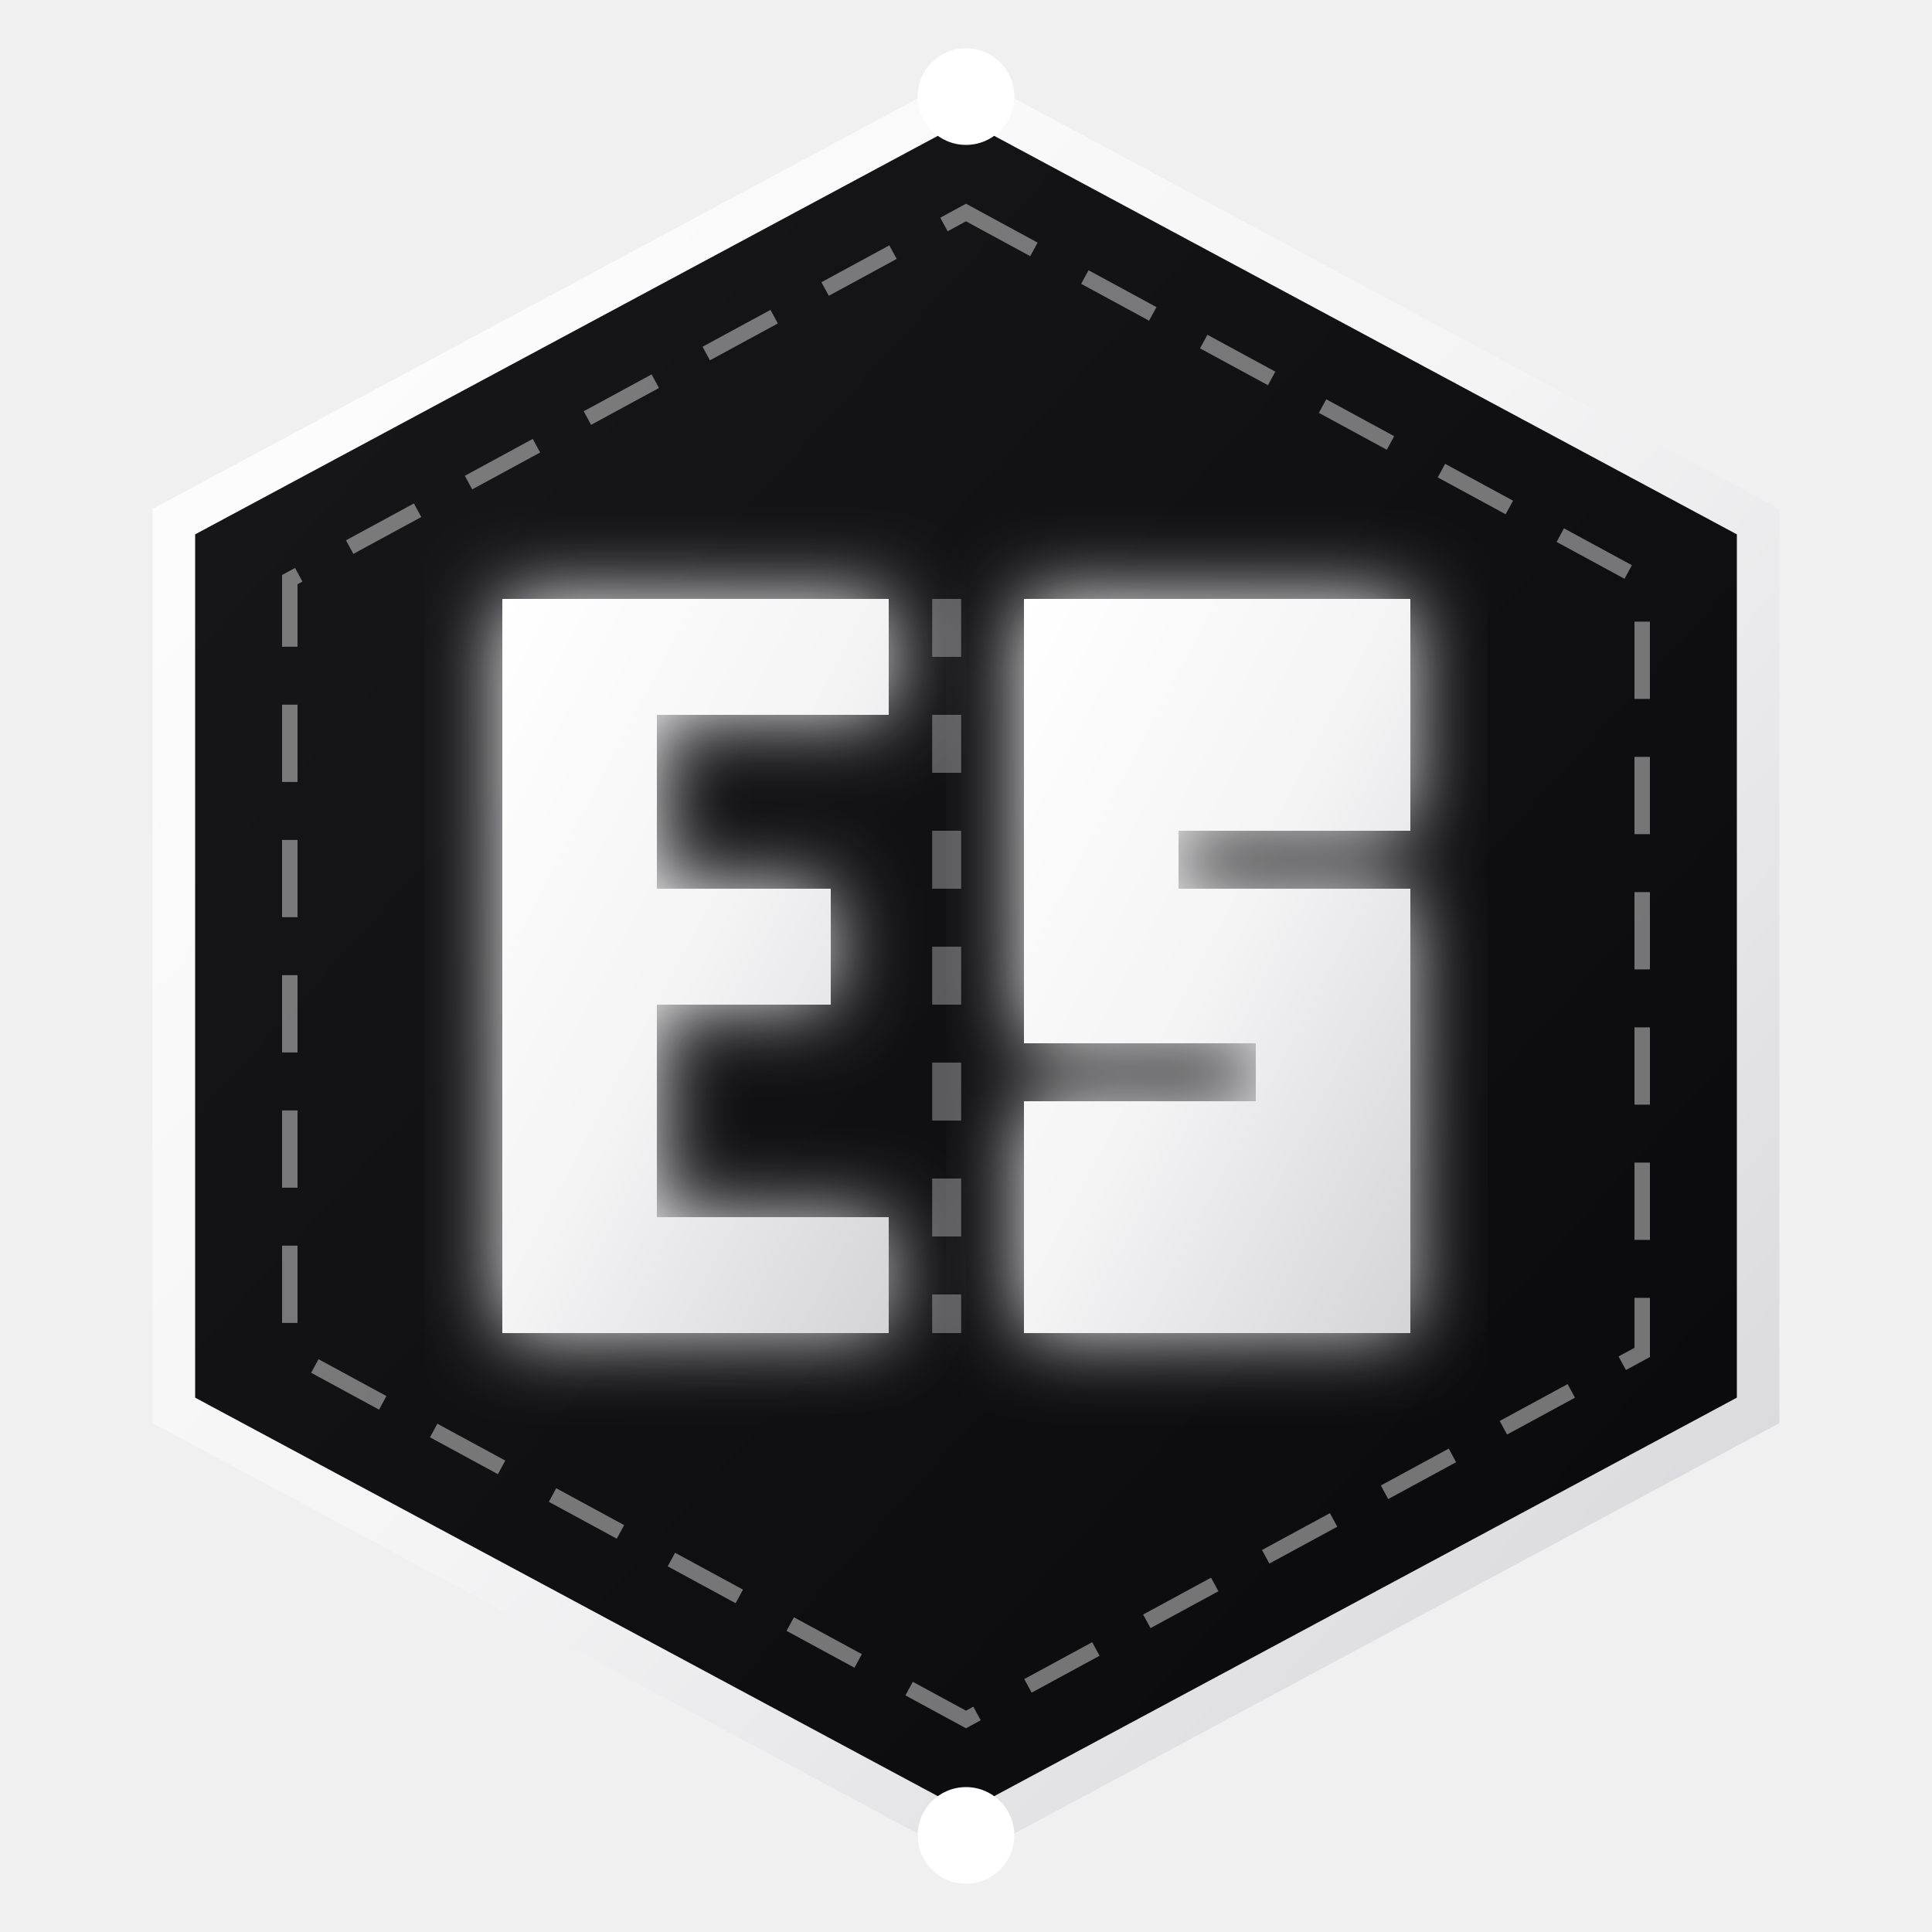
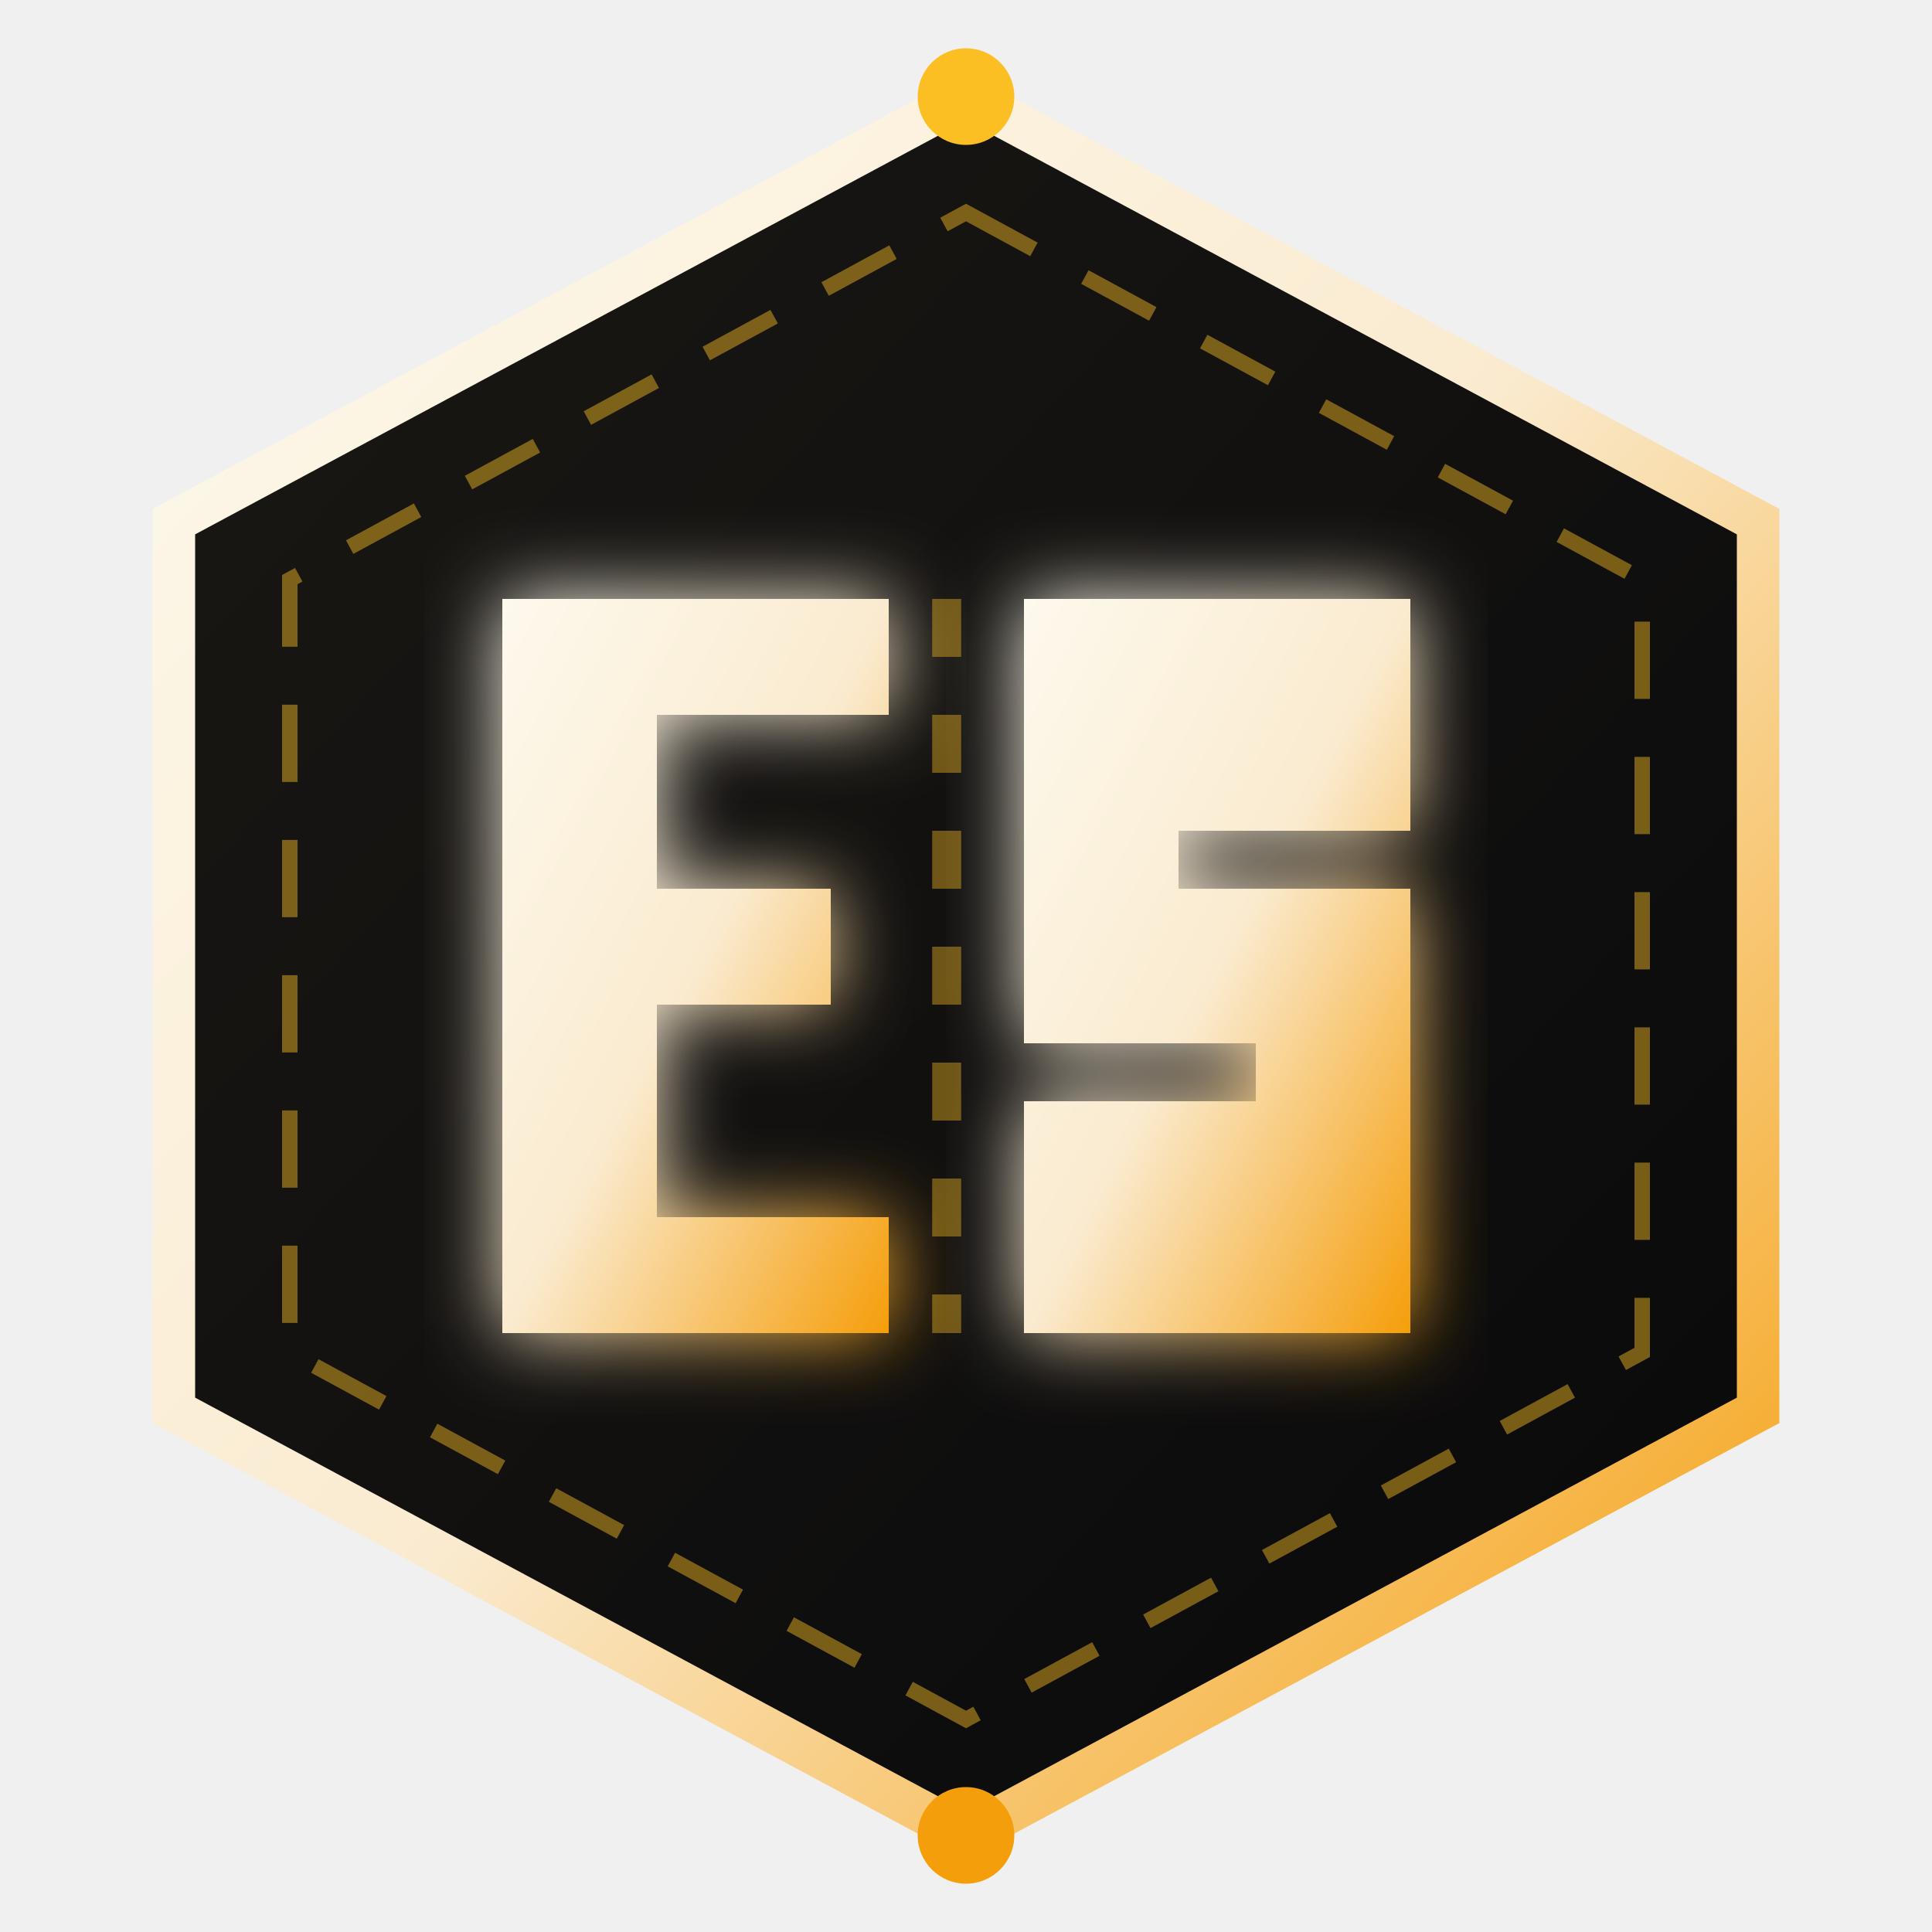
<svg xmlns="http://www.w3.org/2000/svg" viewBox="0 0 100 100" fill="none">
  <defs>
-     <linearGradient id="esOffWhite" x1="0%" y1="0%" x2="100%" y2="100%">
-       <stop offset="0%" stop-color="#ffffff" />
-       <stop offset="50%" stop-color="#f4f4f5" />
-       <stop offset="100%" stop-color="#d4d4d8" />
+     <linearGradient id="esIvoryGold" x1="0%" y1="0%" x2="100%" y2="100%">
+       <stop offset="0%" stop-color="#fdf9ed" />
+       <stop offset="50%" stop-color="#faebd0" />
+       <stop offset="100%" stop-color="#f59e0b" />
    </linearGradient>
    <linearGradient id="esDark" x1="0%" y1="0%" x2="100%" y2="100%">
-       <stop offset="0%" stop-color="#18181b" />
+       <stop offset="0%" stop-color="#1a1814" />
      <stop offset="100%" stop-color="#09090b" />
    </linearGradient>
    <filter id="esGlow" x="-20%" y="-20%" width="140%" height="140%">
      <feGaussianBlur stdDeviation="2" result="blur" />
      <feMerge>
        <feMergeNode in="blur" />
        <feMergeNode in="SourceGraphic" />
      </feMerge>
    </filter>
  </defs>
-   <polygon points="50,5 91,27 91,73 50,95 9,73 9,27" fill="url(#esDark)" stroke="url(#esOffWhite)" stroke-width="2.2" />
-   <polygon points="50,11 85,30 85,70 50,89 15,70 15,30" stroke="#f4f4f5" stroke-width="0.8" stroke-dasharray="4,3" stroke-opacity="0.45" />
-   <path d="M26 31 H46 V37 H34 V46 H43 V52 H34 V63 H46 V69 H26 Z" fill="url(#esOffWhite)" filter="url(#esGlow)" />
-   <path d="M53 31 H73 V43 H61 V46 H73 V69 H53 V57 H65 V54 H53 Z" fill="url(#esOffWhite)" filter="url(#esGlow)" />
-   <circle cx="50" cy="5" r="2.5" fill="#ffffff" />
-   <circle cx="50" cy="95" r="2.5" fill="#ffffff" />
-   <line x1="49" y1="31" x2="49" y2="69" stroke="#e4e4e7" stroke-width="1.5" stroke-dasharray="3,3" stroke-opacity="0.35" />
+   <polygon points="50,5 91,27 91,73 50,95 9,73 9,27" fill="url(#esDark)" stroke="url(#esIvoryGold)" stroke-width="2.2" />
+   <polygon points="50,11 85,30 85,70 50,89 15,70 15,30" stroke="#fbbf24" stroke-width="0.8" stroke-dasharray="4,3" stroke-opacity="0.45" />
+   <path d="M26 31 H46 V37 H34 V46 H43 V52 H34 V63 H46 V69 H26 Z" fill="url(#esIvoryGold)" filter="url(#esGlow)" />
+   <path d="M53 31 H73 V43 H61 V46 H73 V69 H53 V57 H65 V54 H53 Z" fill="url(#esIvoryGold)" filter="url(#esGlow)" />
+   <circle cx="50" cy="5" r="2.5" fill="#fbbf24" />
+   <circle cx="50" cy="95" r="2.5" fill="#f59e0b" />
+   <line x1="49" y1="31" x2="49" y2="69" stroke="#fbbf24" stroke-width="1.5" stroke-dasharray="3,3" stroke-opacity="0.4" />
</svg>
